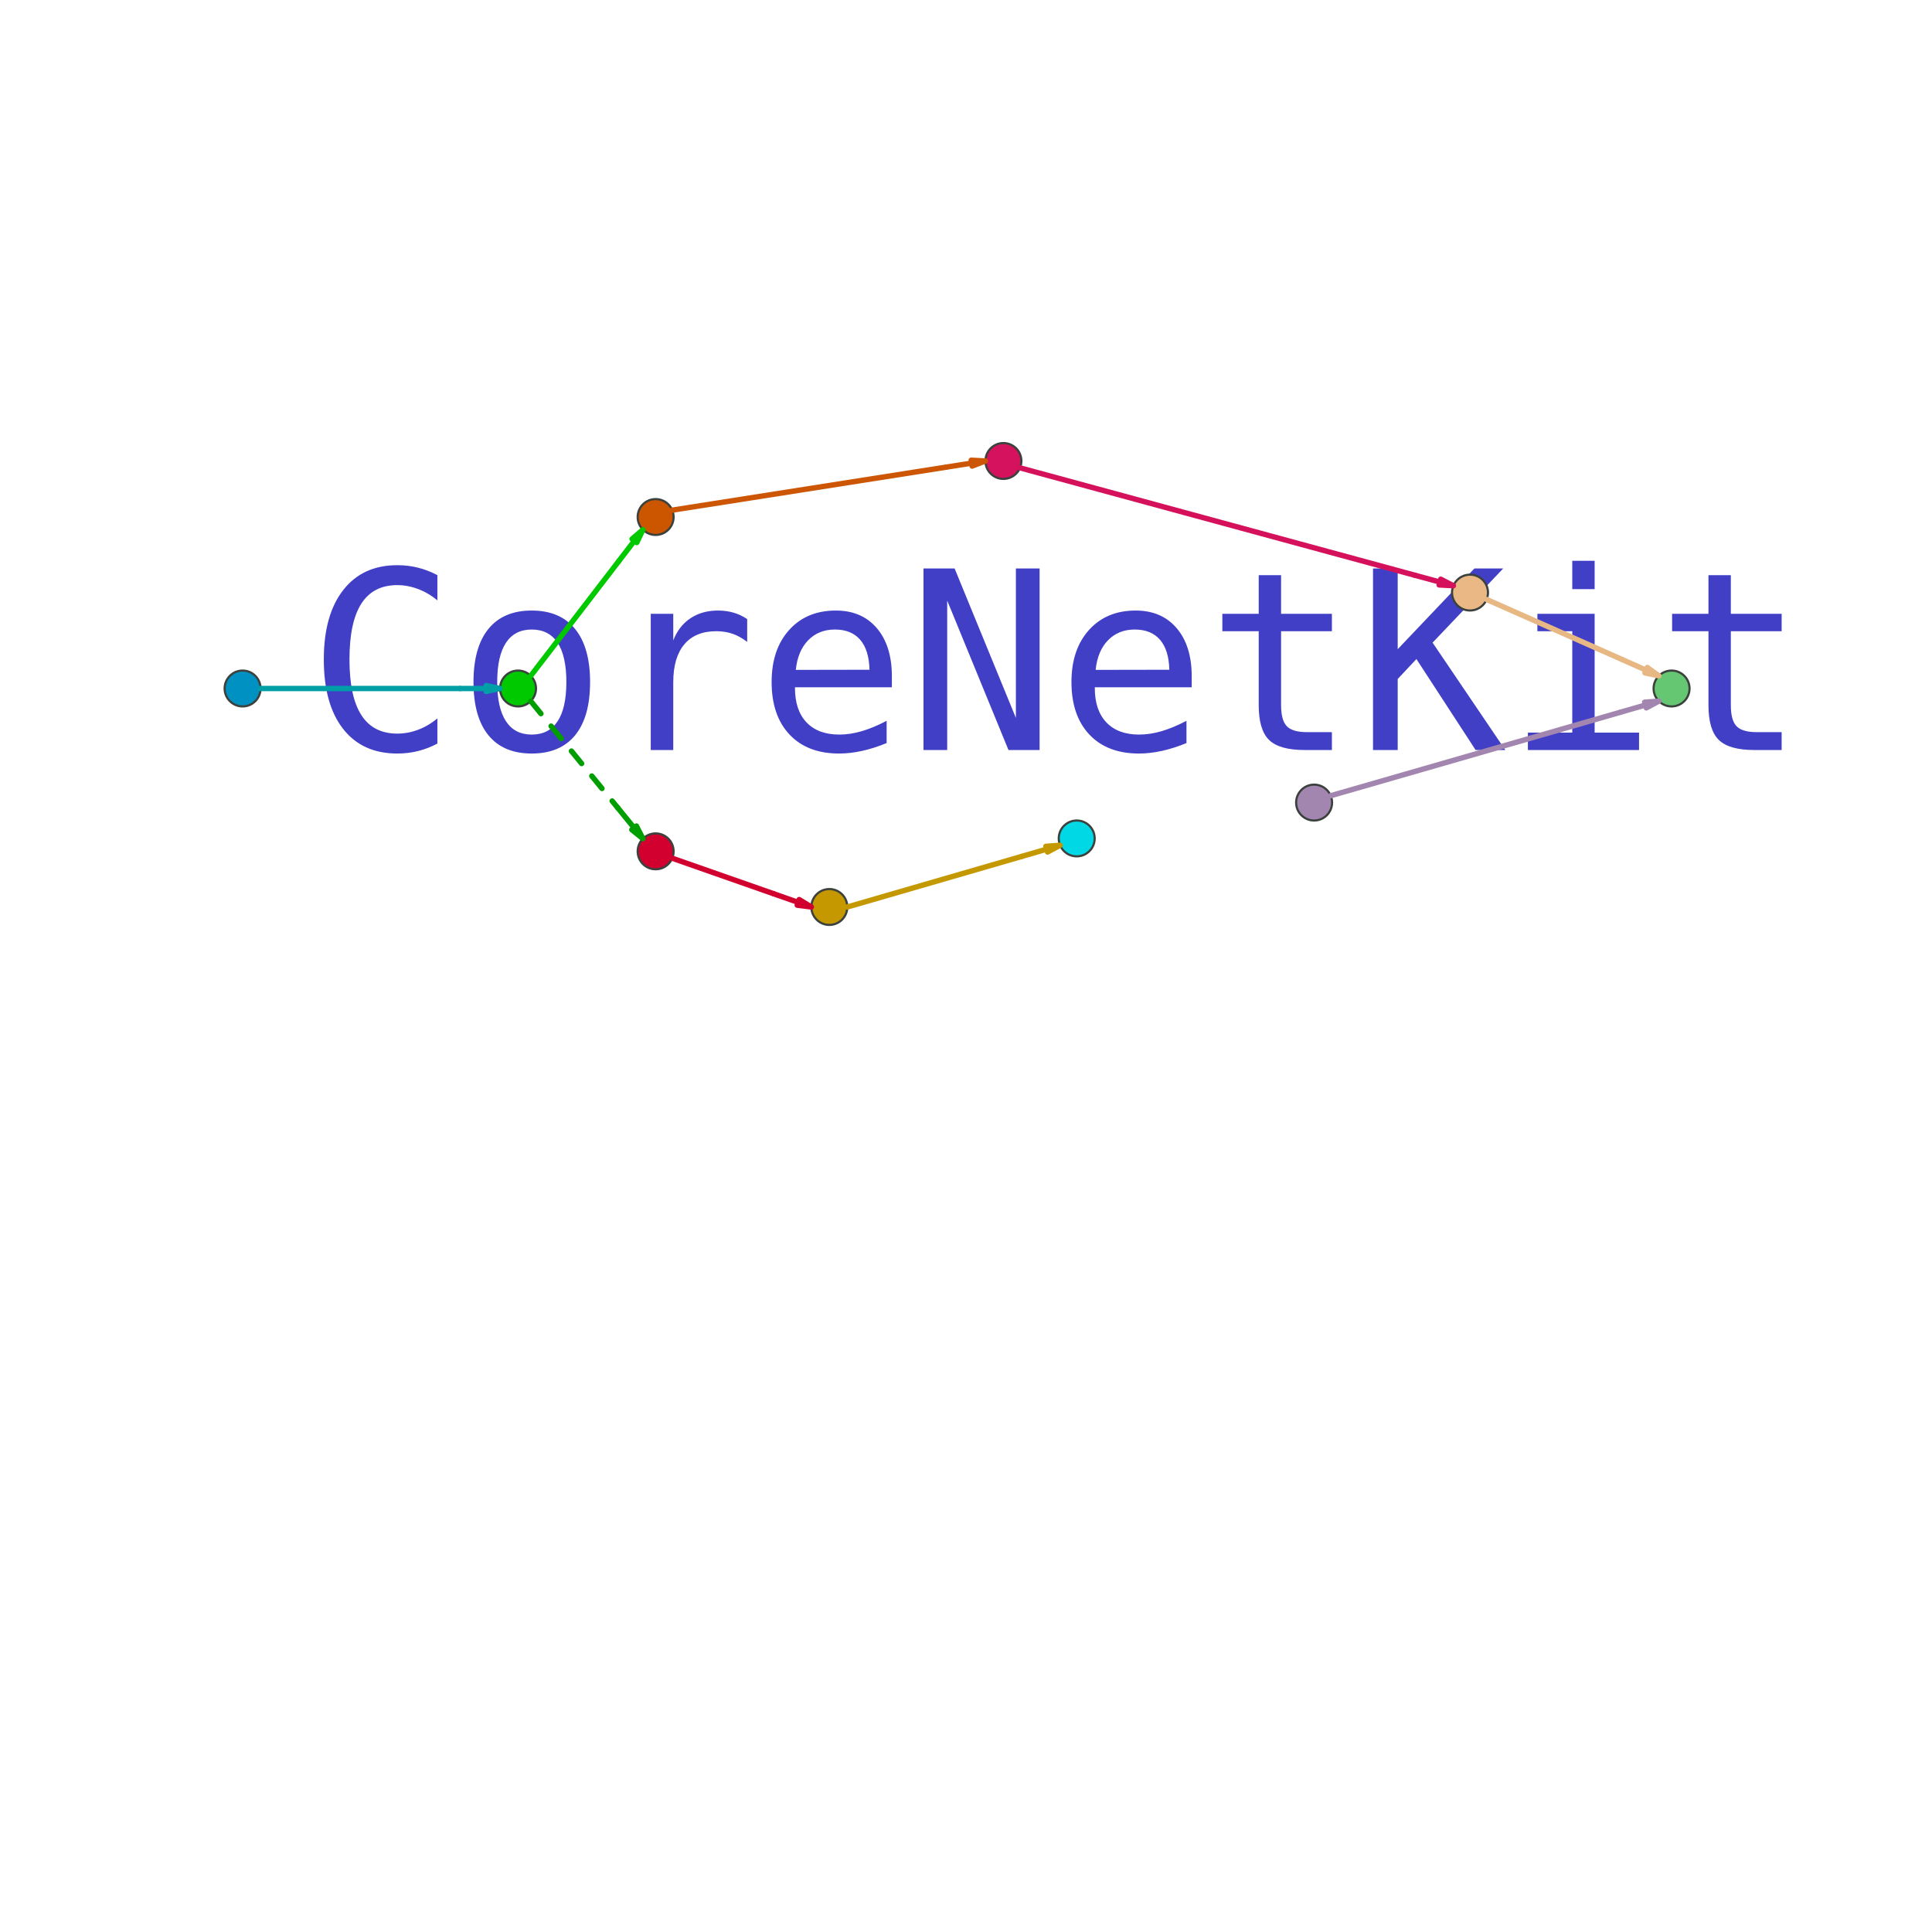
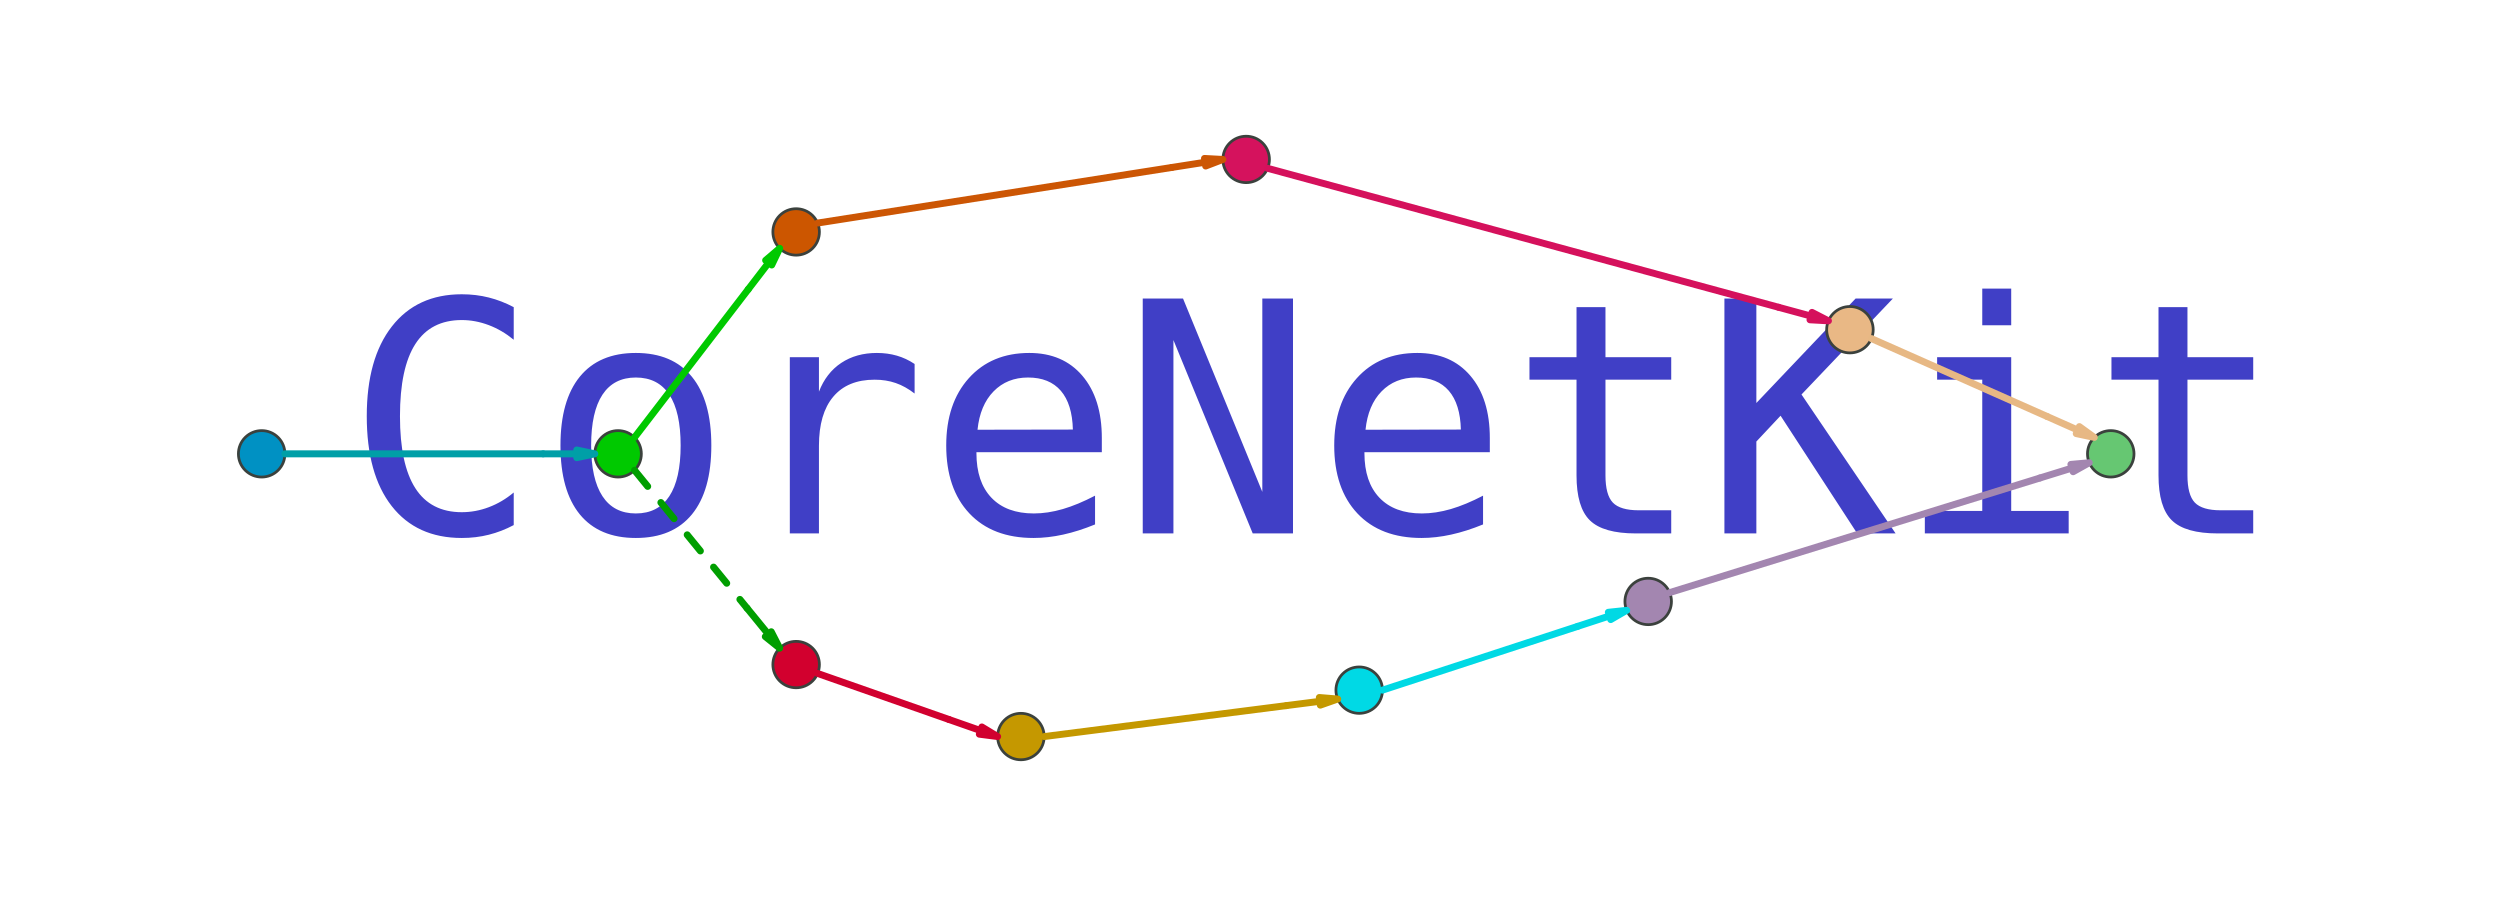
- <svg xmlns="http://www.w3.org/2000/svg" width="900" height="900">
-   <text x="142.97" y="349.38" font-family="Consolas" font-size="116.00px" fill="#403fc6" opacity="1.00">CoreNetKit</text>
-   <path d="M 311.34 234.94 C 314.61 238.20 314.61 243.49 311.34 246.75 C 308.07 250.01 302.77 250.01 299.50 246.75 C 296.23 243.49 296.23 238.20 299.50 234.94 C 302.77 231.68 308.07 231.68 311.34 234.94" stroke-width="1.00" stroke="#3b413d" stroke-linecap="round" stroke-linejoin="round" fill="#cc5600" />
-   <path d="M 247.24 314.82 C 250.51 318.08 250.51 323.37 247.24 326.63 C 243.97 329.90 238.67 329.90 235.40 326.63 C 232.13 323.37 232.13 318.08 235.40 314.82 C 238.67 311.56 243.97 311.56 247.24 314.82" stroke-width="1.00" stroke="#3b413d" stroke-linecap="round" stroke-linejoin="round" fill="#00c900" />
-   <path d="M 392.26 416.60 C 395.53 419.86 395.53 425.15 392.26 428.41 C 388.99 431.68 383.69 431.68 380.42 428.41 C 377.14 425.15 377.14 419.86 380.42 416.60 C 383.69 413.34 388.99 413.34 392.26 416.60" stroke-width="1.00" stroke="#3b413d" stroke-linecap="round" stroke-linejoin="round" fill="#c59800" />
-   <path d="M 473.35 208.84 C 476.62 212.10 476.62 217.39 473.35 220.65 C 470.08 223.91 464.78 223.91 461.51 220.65 C 458.24 217.39 458.24 212.10 461.51 208.84 C 464.78 205.58 470.08 205.58 473.35 208.84" stroke-width="1.00" stroke="#3b413d" stroke-linecap="round" stroke-linejoin="round" fill="#d5125d" />
-   <path d="M 118.93 314.82 C 122.20 318.08 122.20 323.37 118.93 326.63 C 115.66 329.90 110.36 329.90 107.09 326.63 C 103.82 323.37 103.82 318.08 107.09 314.82 C 110.36 311.56 115.66 311.56 118.93 314.82" stroke-width="1.00" stroke="#3b413d" stroke-linecap="round" stroke-linejoin="round" fill="#0091c3" />
-   <path d="M 507.50 384.67 C 510.77 387.93 510.77 393.22 507.50 396.48 C 504.23 399.74 498.93 399.74 495.66 396.48 C 492.39 393.22 492.39 387.93 495.66 384.67 C 498.93 381.41 504.23 381.41 507.50 384.67" stroke-width="1.00" stroke="#3b413d" stroke-linecap="round" stroke-linejoin="round" fill="#00d9e5" />
-   <path d="M 784.60 314.82 C 787.87 318.08 787.87 323.37 784.60 326.63 C 781.33 329.90 776.03 329.90 772.76 326.63 C 769.49 323.37 769.49 318.08 772.76 314.82 C 776.03 311.56 781.33 311.56 784.60 314.82" stroke-width="1.00" stroke="#3b413d" stroke-linecap="round" stroke-linejoin="round" fill="#66c772" />
-   <path d="M 618.08 367.96 C 621.35 371.23 621.35 376.52 618.08 379.78 C 614.81 383.04 609.51 383.04 606.24 379.78 C 602.97 376.52 602.97 371.23 606.24 367.96 C 609.51 364.70 614.81 364.70 618.08 367.96" stroke-width="1.00" stroke="#3b413d" stroke-linecap="round" stroke-linejoin="round" fill="#a386b0" />
-   <path d="M 690.71 270.14 C 693.98 273.40 693.98 278.69 690.71 281.95 C 687.44 285.21 682.13 285.21 678.86 281.95 C 675.59 278.69 675.59 273.40 678.86 270.14 C 682.13 266.88 687.44 266.88 690.71 270.14" stroke-width="1.00" stroke="#3b413d" stroke-linecap="round" stroke-linejoin="round" fill="#e9b885" />
-   <path d="M 311.34 390.69 C 314.61 393.95 314.61 399.24 311.34 402.50 C 308.07 405.76 302.77 405.76 299.50 402.50 C 296.23 399.24 296.23 393.95 299.50 390.69 C 302.77 387.42 308.07 387.42 311.34 390.69" stroke-width="1.00" stroke="#3b413d" stroke-linecap="round" stroke-linejoin="round" fill="#d2002e" />
-   <path d="M 121.38 320.73 L 214.34 320.73" stroke-width="2.50" stroke="#009fa7" stroke-linecap="round" stroke-linejoin="round" fill="none" />
-   <path d="M 214.34 320.73 L 232.94 320.73 M 226.44 322.11 L 232.94 320.73 L 226.44 319.35" stroke-width="2.50" stroke="#009fa7" stroke-linecap="round" stroke-linejoin="round" fill="none" />
-   <path d="M 247.24 314.82 L 288.17 261.51" stroke-width="2.50" stroke="#00c900" stroke-linecap="round" stroke-linejoin="round" fill="none" />
-   <path d="M 288.17 261.51 L 299.50 246.75 M 296.64 252.75 L 299.50 246.75 L 294.44 251.07" stroke-width="2.50" stroke="#00c900" stroke-linecap="round" stroke-linejoin="round" fill="none" />
-   <path d="M 313.15 237.65 L 440.68 217.63" stroke-width="2.50" stroke="#cc5604" stroke-linecap="round" stroke-linejoin="round" fill="none" />
-   <path d="M 440.68 217.63 L 459.05 214.74 M 452.85 217.12 L 459.05 214.74 L 452.42 214.39" stroke-width="2.50" stroke="#cc5604" stroke-linecap="round" stroke-linejoin="round" fill="none" />
-   <path d="M 247.24 326.63 L 287.74 376.27" stroke-width="2.50" stroke="#009e00" stroke-linecap="round" stroke-linejoin="round" stroke-dasharray="7.50,7.50" fill="none" />
-   <path d="M 287.74 376.27 L 299.50 390.69 M 294.32 386.52 L 299.50 390.69 L 296.46 384.78" stroke-width="2.50" stroke="#009e00" stroke-linecap="round" stroke-linejoin="round" fill="none" />
-   <path d="M 475.16 217.94 L 659.10 267.97" stroke-width="2.50" stroke="#d5115c" stroke-linecap="round" stroke-linejoin="round" fill="none" />
-   <path d="M 659.10 267.97 L 677.05 272.85 M 670.41 272.48 L 677.05 272.85 L 671.14 269.81" stroke-width="2.50" stroke="#d5115c" stroke-linecap="round" stroke-linejoin="round" fill="none" />
-   <path d="M 619.90 370.67 L 754.89 331.78" stroke-width="2.50" stroke="#a386b0" stroke-linecap="round" stroke-linejoin="round" fill="none" />
-   <path d="M 754.89 331.78 L 772.76 326.63 M 766.90 329.76 L 772.76 326.63 L 766.13 327.11" stroke-width="2.50" stroke="#a386b0" stroke-linecap="round" stroke-linejoin="round" fill="none" />
-   <path d="M 394.71 422.51 L 475.98 398.95" stroke-width="2.50" stroke="#c49800" stroke-linecap="round" stroke-linejoin="round" fill="none" />
-   <path d="M 475.98 398.95 L 493.84 393.77 M 487.98 396.91 L 493.84 393.77 L 487.21 394.25" stroke-width="2.50" stroke="#c49800" stroke-linecap="round" stroke-linejoin="round" fill="none" />
-   <path d="M 313.15 399.79 L 360.41 416.35" stroke-width="2.50" stroke="#d1002f" stroke-linecap="round" stroke-linejoin="round" fill="none" />
-   <path d="M 360.41 416.35 L 377.96 422.51 M 371.37 421.66 L 377.96 422.51 L 372.29 419.05" stroke-width="2.50" stroke="#d1002f" stroke-linecap="round" stroke-linejoin="round" fill="none" />
-   <path d="M 692.52 279.24 L 755.76 307.28" stroke-width="2.50" stroke="#e7b884" stroke-linecap="round" stroke-linejoin="round" fill="none" />
-   <path d="M 755.76 307.28 L 772.76 314.82 M 766.26 313.45 L 772.76 314.82 L 767.38 310.92" stroke-width="2.50" stroke="#e7b884" stroke-linecap="round" stroke-linejoin="round" fill="none" />
+ <svg xmlns="http://www.w3.org/2000/svg" width="900" height="325">
+   <text x="124.16" y="192.03" font-family="Consolas" font-size="116.00px" fill="#403fc6" opacity="1.00">CoreNetKit</text>
+   <path d="M 292.53 77.59 C 295.80 80.85 295.80 86.14 292.53 89.40 C 289.26 92.67 283.96 92.67 280.69 89.40 C 277.42 86.14 277.42 80.85 280.69 77.59 C 283.96 74.33 289.26 74.33 292.53 77.59" stroke-width="1.00" stroke="#3b413d" stroke-linecap="round" stroke-linejoin="round" fill="#cc5600" />
+   <path d="M 228.43 157.47 C 231.70 160.74 231.70 166.02 228.43 169.29 C 225.16 172.55 219.85 172.55 216.58 169.29 C 213.31 166.02 213.31 160.74 216.58 157.47 C 219.85 154.21 225.16 154.21 228.43 157.47" stroke-width="1.00" stroke="#3b413d" stroke-linecap="round" stroke-linejoin="round" fill="#00c900" />
+   <path d="M 373.45 259.25 C 376.72 262.52 376.72 267.80 373.45 271.07 C 370.18 274.33 364.87 274.33 361.60 271.07 C 358.33 267.80 358.33 262.52 361.60 259.25 C 364.87 255.99 370.18 255.99 373.45 259.25" stroke-width="1.00" stroke="#3b413d" stroke-linecap="round" stroke-linejoin="round" fill="#c59800" />
+   <path d="M 454.54 51.49 C 457.81 54.75 457.81 60.04 454.54 63.30 C 451.27 66.56 445.97 66.56 442.69 63.30 C 439.42 60.04 439.42 54.75 442.69 51.49 C 445.97 48.23 451.27 48.23 454.54 51.49" stroke-width="1.00" stroke="#3b413d" stroke-linecap="round" stroke-linejoin="round" fill="#d5125d" />
+   <path d="M 100.12 157.47 C 103.39 160.74 103.39 166.02 100.12 169.29 C 96.85 172.55 91.55 172.55 88.28 169.29 C 85.01 166.02 85.01 160.74 88.28 157.47 C 91.55 154.21 96.85 154.21 100.12 157.47" stroke-width="1.00" stroke="#3b413d" stroke-linecap="round" stroke-linejoin="round" fill="#0091c3" />
+   <path d="M 495.24 242.55 C 498.51 245.81 498.51 251.10 495.24 254.36 C 491.96 257.62 486.66 257.62 483.39 254.36 C 480.12 251.10 480.12 245.81 483.39 242.55 C 486.66 239.29 491.96 239.29 495.24 242.55" stroke-width="1.00" stroke="#3b413d" stroke-linecap="round" stroke-linejoin="round" fill="#00d9e5" />
+   <path d="M 765.79 157.47 C 769.06 160.74 769.06 166.02 765.79 169.29 C 762.52 172.55 757.22 172.55 753.95 169.29 C 750.68 166.02 750.68 160.74 753.95 157.47 C 757.22 154.21 762.52 154.21 765.79 157.47" stroke-width="1.00" stroke="#3b413d" stroke-linecap="round" stroke-linejoin="round" fill="#66c772" />
+   <path d="M 599.27 210.62 C 602.54 213.88 602.54 219.17 599.27 222.43 C 596.00 225.69 590.70 225.69 587.43 222.43 C 584.16 219.17 584.16 213.88 587.43 210.62 C 590.70 207.35 596.00 207.35 599.27 210.62" stroke-width="1.00" stroke="#3b413d" stroke-linecap="round" stroke-linejoin="round" fill="#a386b0" />
+   <path d="M 671.89 112.79 C 675.17 116.05 675.17 121.34 671.89 124.60 C 668.62 127.86 663.32 127.86 660.05 124.60 C 656.78 121.34 656.78 116.05 660.05 112.79 C 663.32 109.53 668.62 109.53 671.89 112.79" stroke-width="1.00" stroke="#3b413d" stroke-linecap="round" stroke-linejoin="round" fill="#e9b885" />
+   <path d="M 292.53 233.34 C 295.80 236.60 295.80 241.89 292.53 245.15 C 289.26 248.41 283.96 248.41 280.69 245.15 C 277.42 241.89 277.42 236.60 280.69 233.34 C 283.96 230.08 289.26 230.08 292.53 233.34" stroke-width="1.00" stroke="#3b413d" stroke-linecap="round" stroke-linejoin="round" fill="#d2002e" />
+   <path d="M 102.57 163.38 L 195.53 163.38" stroke-width="2.50" stroke="#009fa7" stroke-linecap="round" stroke-linejoin="round" fill="none" />
+   <path d="M 195.53 163.38 L 214.13 163.38 M 207.63 164.76 L 214.13 163.38 L 207.63 162.00" stroke-width="2.50" stroke="#009fa7" stroke-linecap="round" stroke-linejoin="round" fill="none" />
+   <path d="M 228.43 157.47 L 269.36 104.16" stroke-width="2.50" stroke="#00c900" stroke-linecap="round" stroke-linejoin="round" fill="none" />
+   <path d="M 269.36 104.16 L 280.69 89.40 M 277.82 95.40 L 280.69 89.40 L 275.63 93.72" stroke-width="2.50" stroke="#00c900" stroke-linecap="round" stroke-linejoin="round" fill="none" />
+   <path d="M 294.34 80.30 L 421.87 60.28" stroke-width="2.50" stroke="#cc5604" stroke-linecap="round" stroke-linejoin="round" fill="none" />
+   <path d="M 421.87 60.28 L 440.24 57.40 M 434.04 59.77 L 440.24 57.40 L 433.61 57.04" stroke-width="2.50" stroke="#cc5604" stroke-linecap="round" stroke-linejoin="round" fill="none" />
+   <path d="M 228.43 169.29 L 268.93 218.93" stroke-width="2.50" stroke="#009e00" stroke-linecap="round" stroke-linejoin="round" stroke-dasharray="7.50,7.50" fill="none" />
+   <path d="M 268.93 218.93 L 280.69 233.34 M 275.51 229.18 L 280.69 233.34 L 277.65 227.43" stroke-width="2.50" stroke="#009e00" stroke-linecap="round" stroke-linejoin="round" fill="none" />
+   <path d="M 456.35 60.59 L 640.29 110.62" stroke-width="2.50" stroke="#d5115c" stroke-linecap="round" stroke-linejoin="round" fill="none" />
+   <path d="M 640.29 110.62 L 658.24 115.50 M 651.60 115.13 L 658.24 115.50 L 652.33 112.46" stroke-width="2.50" stroke="#d5115c" stroke-linecap="round" stroke-linejoin="round" fill="none" />
+   <path d="M 375.90 265.16 L 463.13 254.01" stroke-width="2.50" stroke="#c49800" stroke-linecap="round" stroke-linejoin="round" fill="none" />
+   <path d="M 463.13 254.01 L 481.58 251.65 M 475.31 253.85 L 481.58 251.65 L 474.96 251.10" stroke-width="2.50" stroke="#c49800" stroke-linecap="round" stroke-linejoin="round" fill="none" />
+   <path d="M 294.34 242.44 L 341.60 259.01" stroke-width="2.50" stroke="#d1002f" stroke-linecap="round" stroke-linejoin="round" fill="none" />
+   <path d="M 341.60 259.01 L 359.15 265.16 M 352.56 264.31 L 359.15 265.16 L 353.47 261.71" stroke-width="2.50" stroke="#d1002f" stroke-linecap="round" stroke-linejoin="round" fill="none" />
+   <path d="M 673.71 121.89 L 736.95 149.93" stroke-width="2.50" stroke="#e7b884" stroke-linecap="round" stroke-linejoin="round" fill="none" />
+   <path d="M 736.95 149.93 L 753.95 157.47 M 747.45 156.10 L 753.95 157.47 L 748.57 153.58" stroke-width="2.50" stroke="#e7b884" stroke-linecap="round" stroke-linejoin="round" fill="none" />
+   <path d="M 601.08 213.33 L 734.36 172.08" stroke-width="2.50" stroke="#a386b0" stroke-linecap="round" stroke-linejoin="round" fill="none" />
+   <path d="M 734.36 172.08 L 752.13 166.58 M 746.33 169.82 L 752.13 166.58 L 745.52 167.18" stroke-width="2.50" stroke="#a386b0" stroke-linecap="round" stroke-linejoin="round" fill="none" />
+   <path d="M 497.69 248.45 L 567.93 225.50" stroke-width="2.50" stroke="#00d9e4" stroke-linecap="round" stroke-linejoin="round" fill="none" />
+   <path d="M 567.93 225.50 L 585.61 219.72 M 579.86 223.05 L 585.61 219.72 L 579.00 220.42" stroke-width="2.50" stroke="#00d9e4" stroke-linecap="round" stroke-linejoin="round" fill="none" />
</svg>
